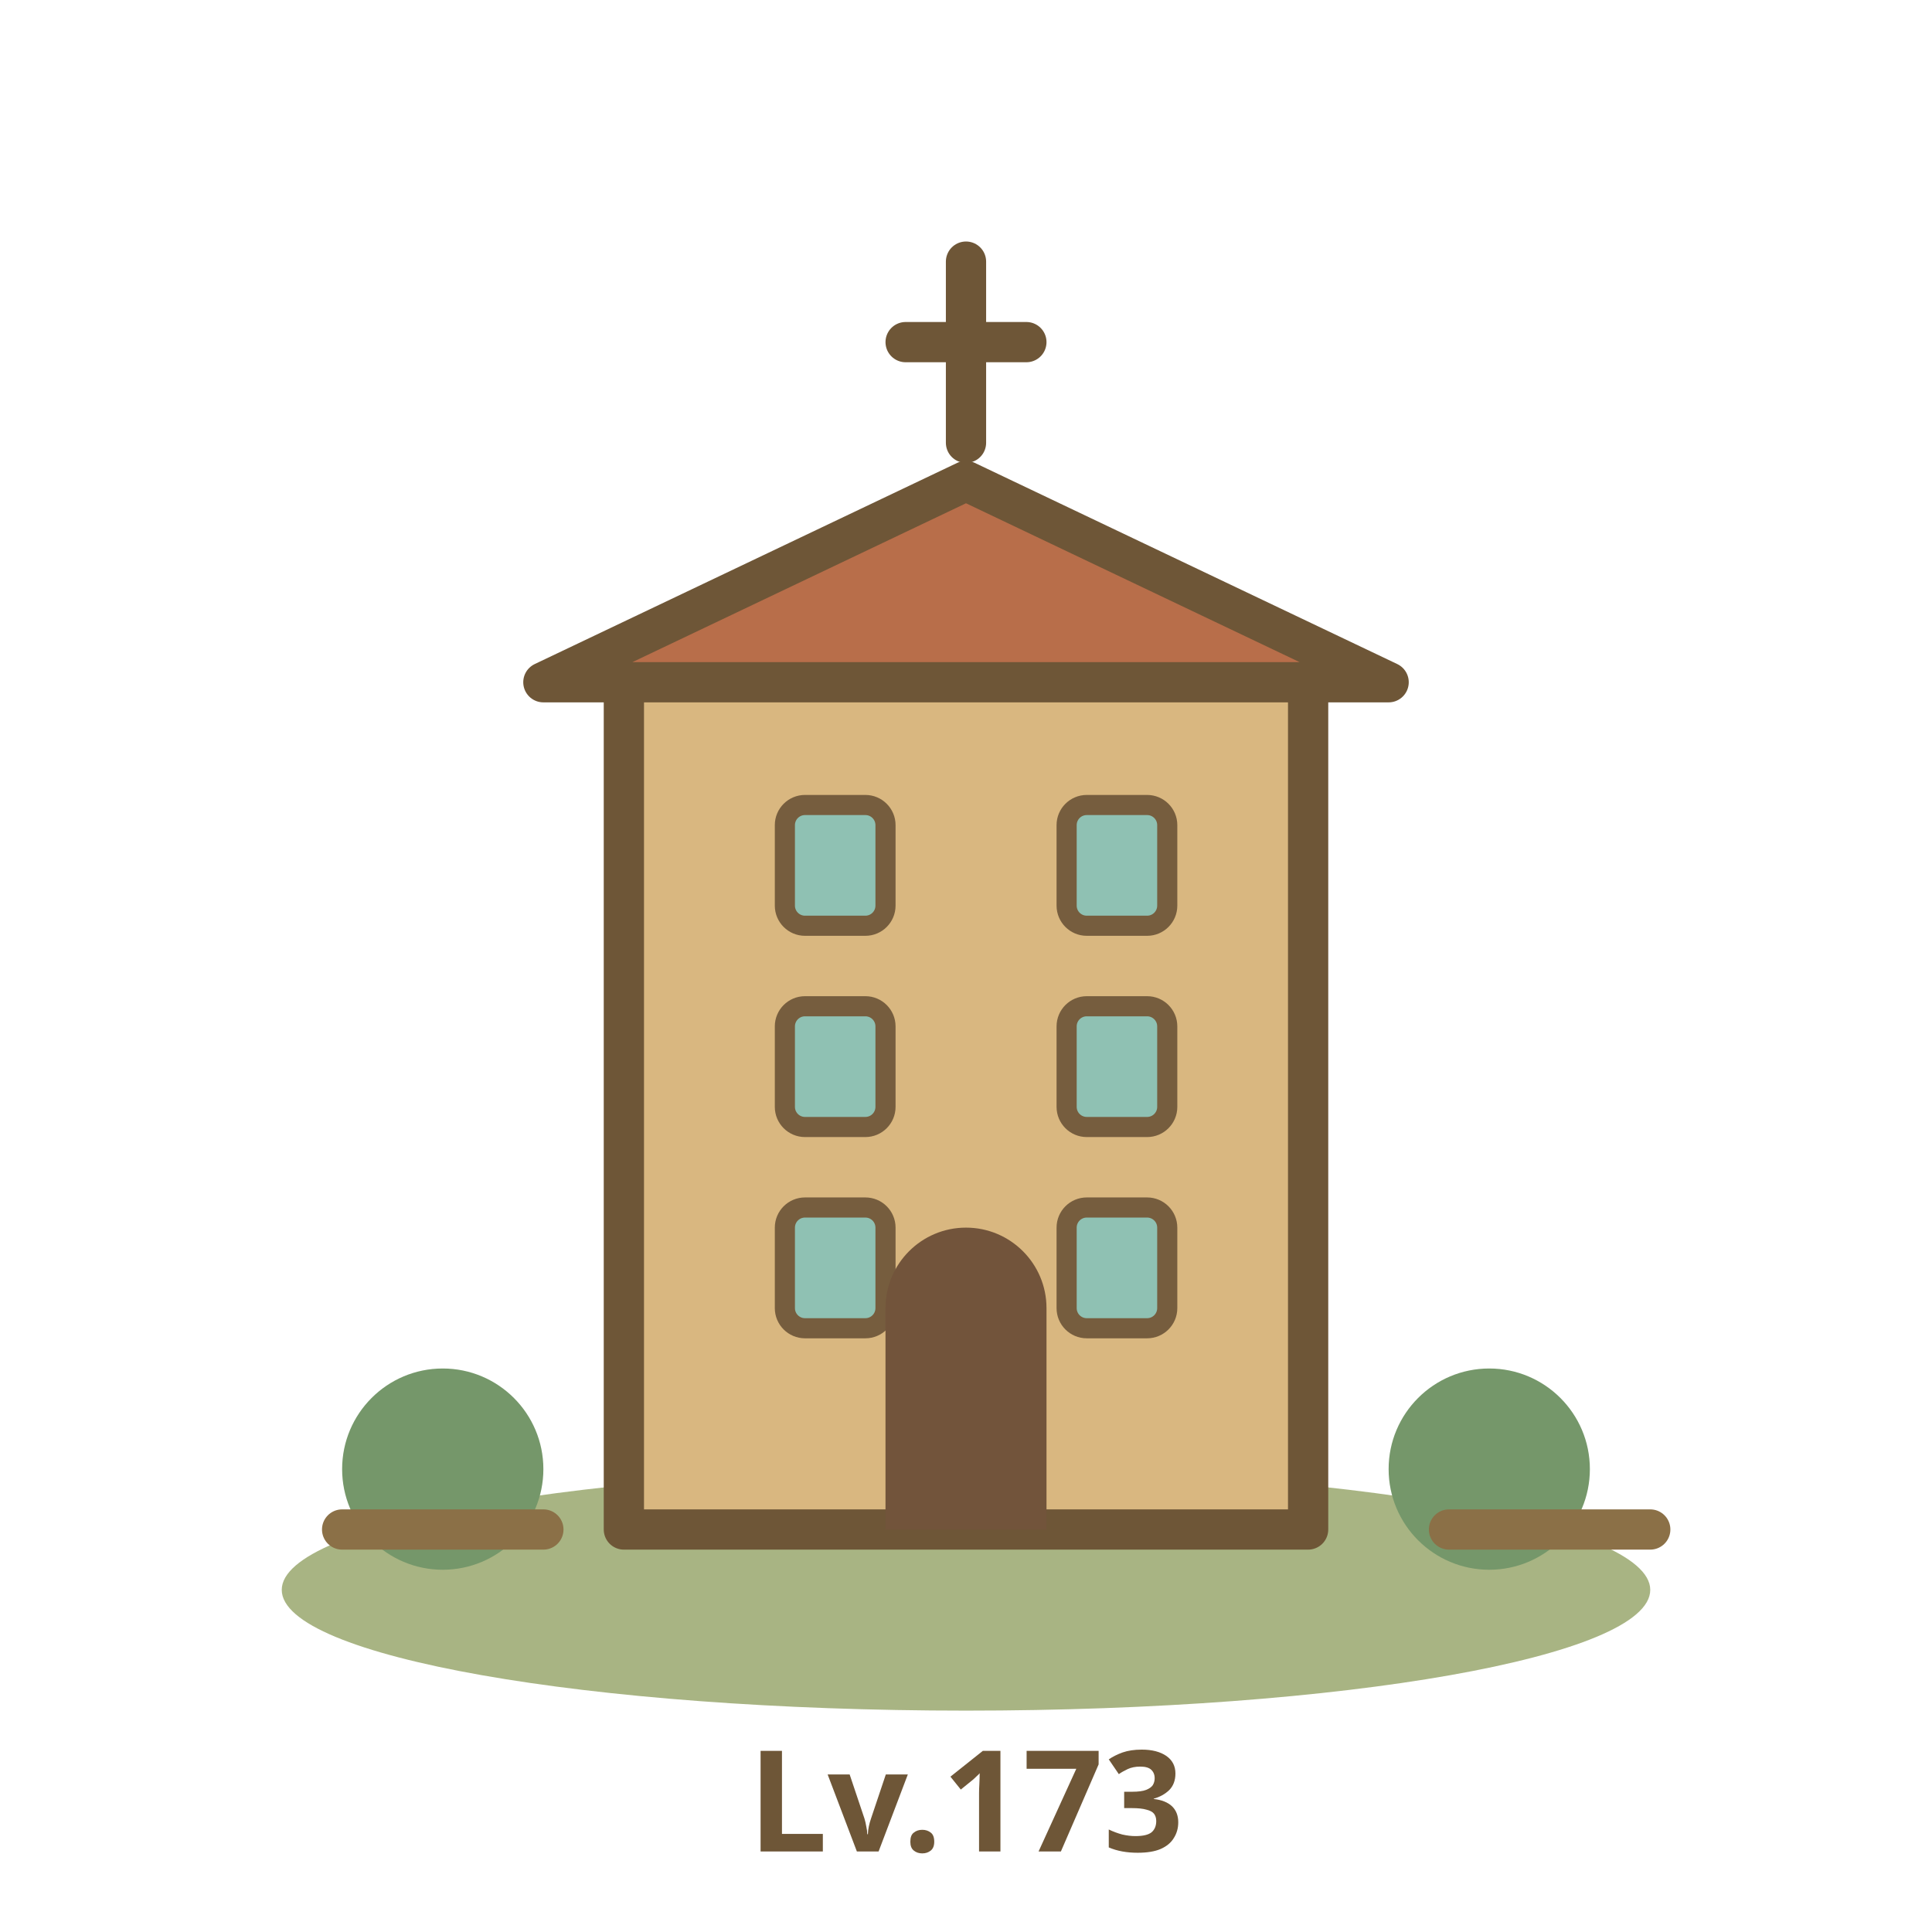
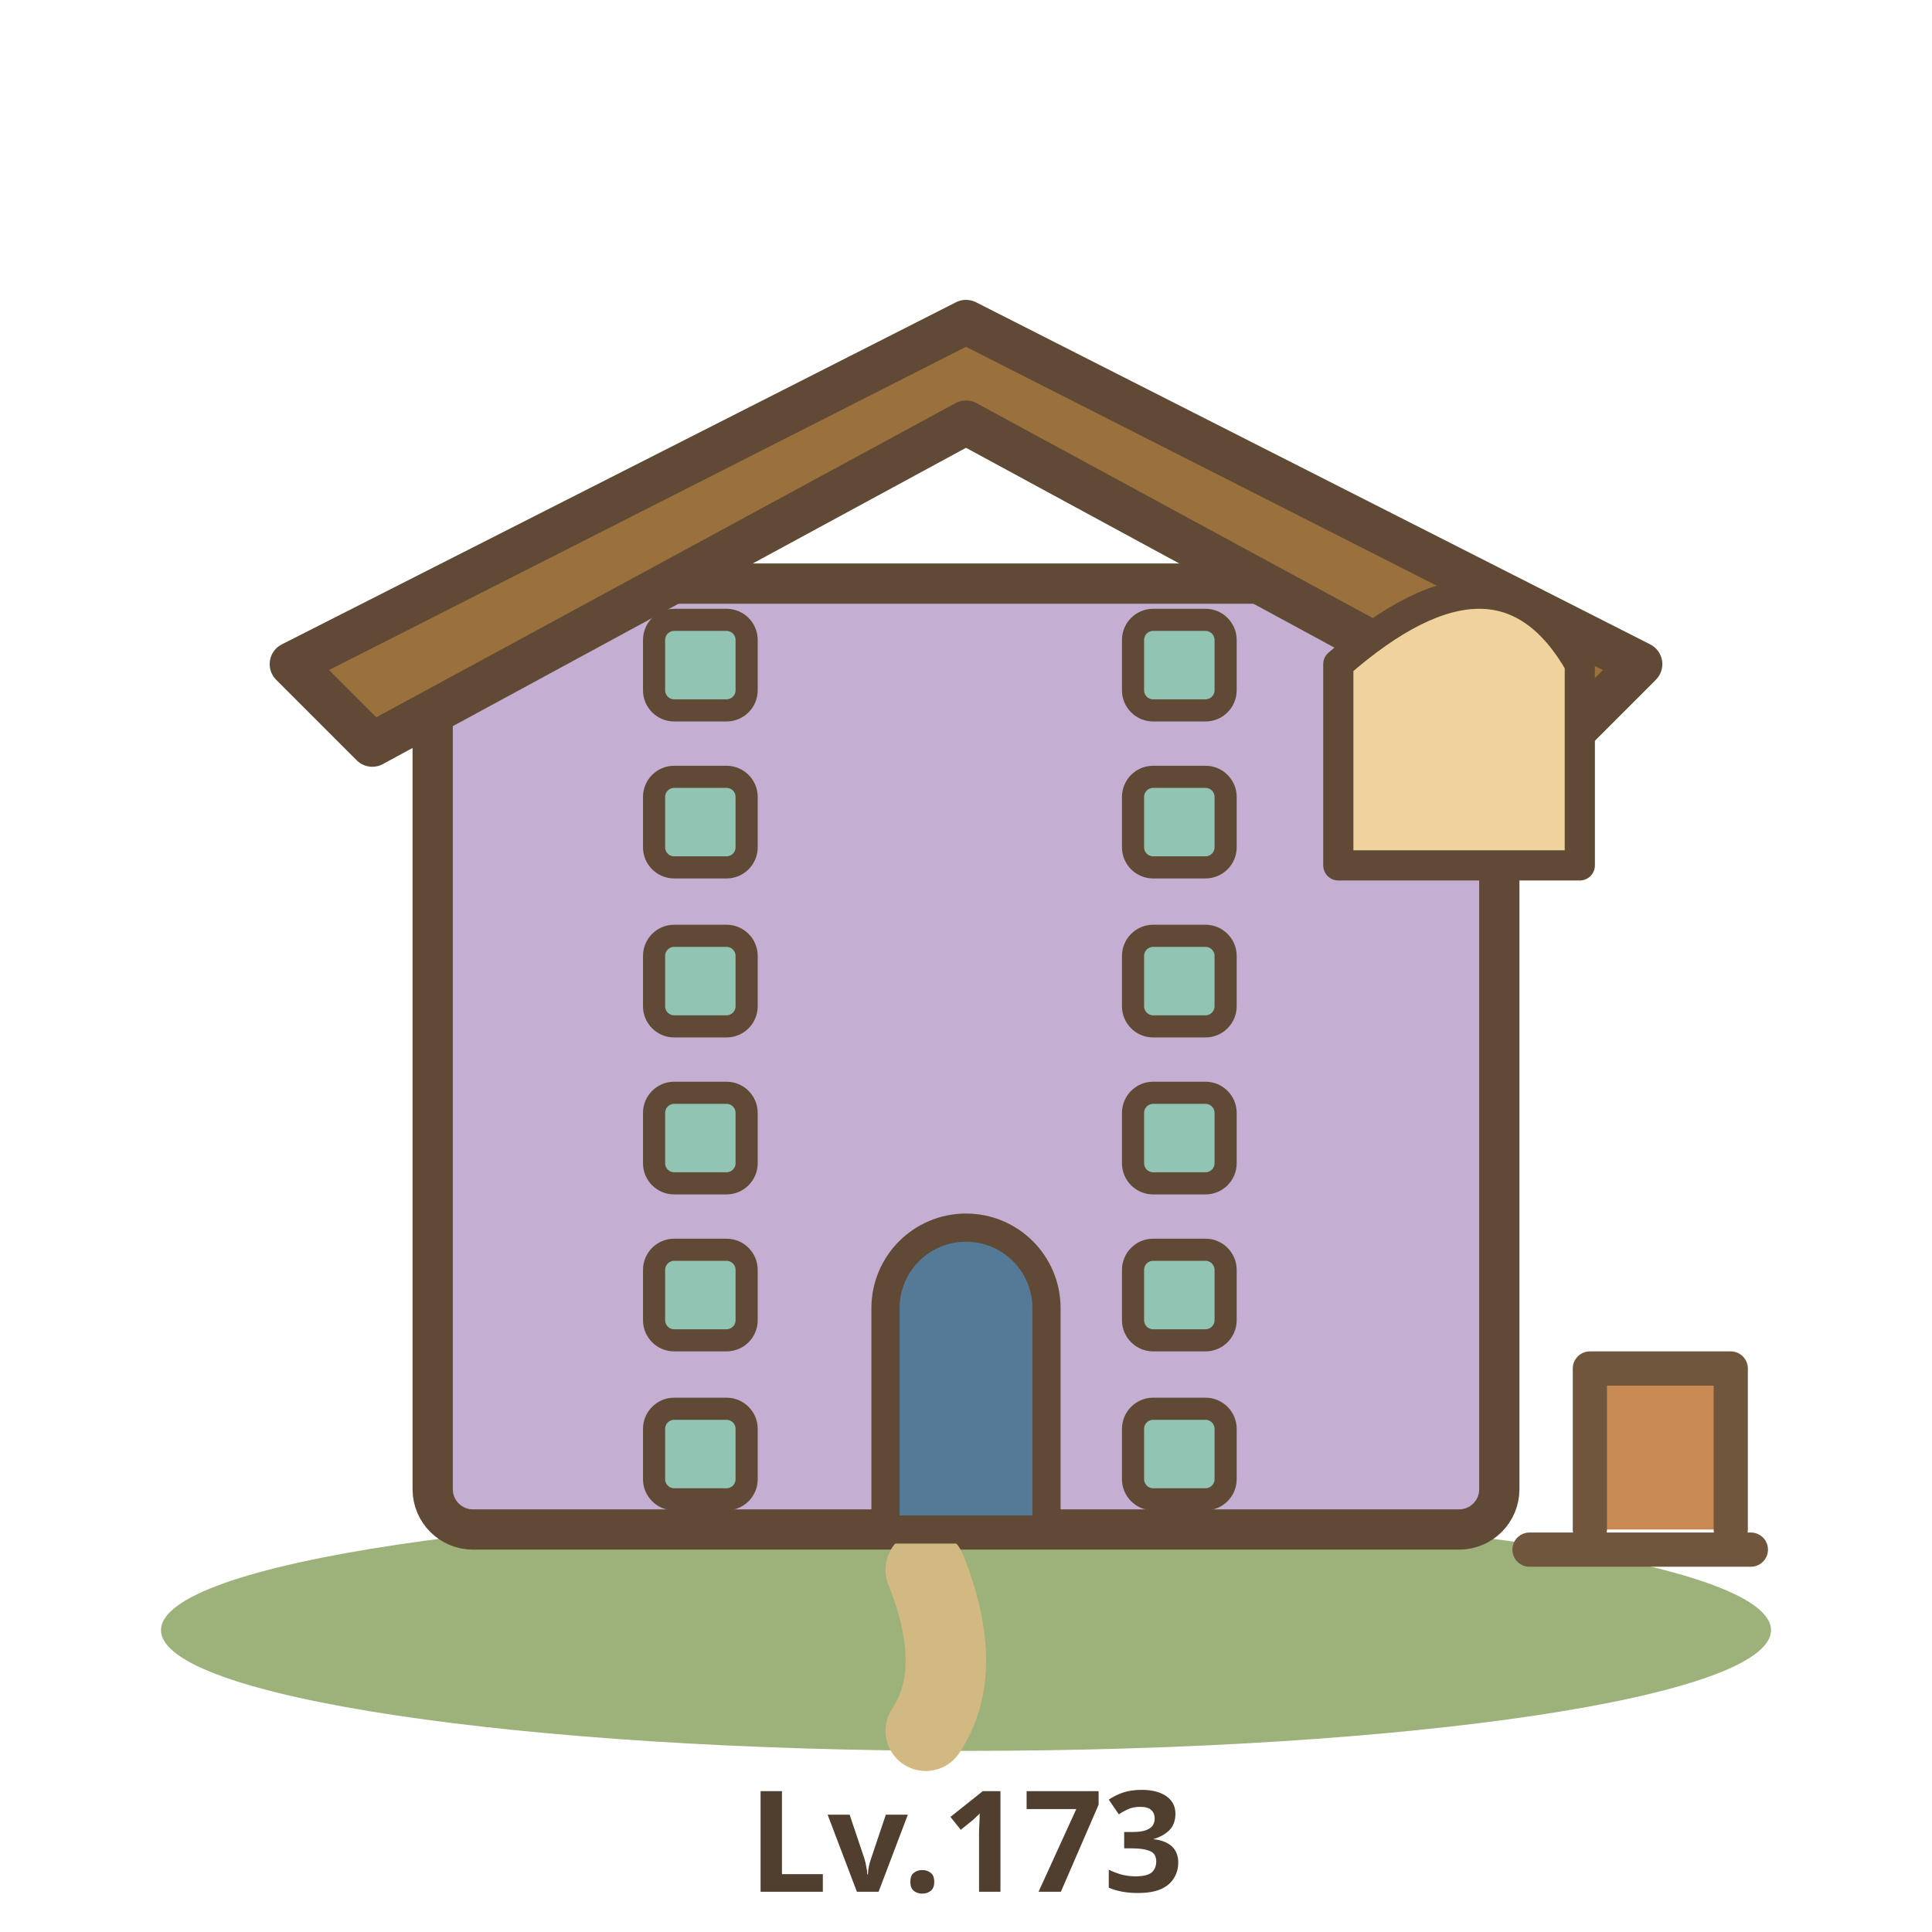
<svg xmlns="http://www.w3.org/2000/svg" width="96" height="96" viewBox="0 0 96 96">
  <g stroke-linecap="round" stroke-linejoin="round">
-     <ellipse cx="48" cy="79" rx="34" ry="6" fill="#A8B483" />
-     <path d="M31 32.9h34v43.1h-34Z" fill="#D9B780" stroke="#6E5637" stroke-width="2" />
-     <path d="M27 33.9 48 23.9 69 33.9Z" fill="#B86E4A" stroke="#6E5637" stroke-width="2" stroke-linejoin="round" />
-     <rect x="39" y="40" width="5" height="6" rx="1" fill="#8FC1B3" stroke="#765D3E" stroke-width="1" />
-     <rect x="53" y="40" width="5" height="6" rx="1" fill="#8FC1B3" stroke="#765D3E" stroke-width="1" />
-     <rect x="39" y="50" width="5" height="6" rx="1" fill="#8FC1B3" stroke="#765D3E" stroke-width="1" />
-     <rect x="53" y="50" width="5" height="6" rx="1" fill="#8FC1B3" stroke="#765D3E" stroke-width="1" />
-     <rect x="39" y="60" width="5" height="6" rx="1" fill="#8FC1B3" stroke="#765D3E" stroke-width="1" />
-     <rect x="53" y="60" width="5" height="6" rx="1" fill="#8FC1B3" stroke="#765D3E" stroke-width="1" />
-     <path d="M44 76V65a4 4 0 0 1 8 0v11" fill="#72543B" />
-     <circle cx="22" cy="73" r="5" fill="#75976A" />
-     <circle cx="74" cy="73" r="5" fill="#75976A" />
-     <path d="M17 76h10m45 0h10" stroke="#8B7047" stroke-width="2" stroke-linecap="round" />
-     <path d="M48 22v-9m-3 4h6" stroke="#6E5637" stroke-width="2" stroke-linecap="round" />
-     <text x="48" y="92" text-anchor="middle" font-family="sans-serif" font-size="7" font-weight="700" fill="#6E5637">Lv.173</text>
+     <ellipse cx="48" cy="81" rx="40" ry="6" fill="#9DB17B" />
+     <rect x="21.5" y="29.0" width="53.0" height="47.0" rx="2" fill="#C4AED2" stroke="#604A35" stroke-width="2" />
+     <path d="M14.5 33.0 L48 16.0 L81.5 33.0 L77.5 37.0 L48 21.0 L18.5 37.0 Z" fill="#9A713D" stroke="#604A35" stroke-width="2.2" />
+     <path d="M76 77h11m-8-1v-8h7v8" fill="#C88A52" stroke="#70563C" stroke-width="1.7" />
+     <path d="M46 78q2 5 0 8" fill="none" stroke="#D1B981" stroke-width="4" />
+     <rect x="32.5" y="30.8" width="4.6" height="4.5" rx="1" fill="#91C4B2" stroke="#604A35" stroke-width="1.1" />
+     <rect x="56.3" y="30.8" width="4.6" height="4.5" rx="1" fill="#91C4B2" stroke="#604A35" stroke-width="1.1" />
+     <rect x="32.5" y="38.6" width="4.6" height="4.5" rx="1" fill="#91C4B2" stroke="#604A35" stroke-width="1.1" />
+     <rect x="56.3" y="38.6" width="4.6" height="4.5" rx="1" fill="#91C4B2" stroke="#604A35" stroke-width="1.1" />
+     <rect x="32.5" y="46.5" width="4.6" height="4.5" rx="1" fill="#91C4B2" stroke="#604A35" stroke-width="1.1" />
+     <rect x="56.3" y="46.5" width="4.6" height="4.5" rx="1" fill="#91C4B2" stroke="#604A35" stroke-width="1.1" />
+     <rect x="32.5" y="54.3" width="4.6" height="4.5" rx="1" fill="#91C4B2" stroke="#604A35" stroke-width="1.1" />
+     <rect x="56.3" y="54.3" width="4.6" height="4.5" rx="1" fill="#91C4B2" stroke="#604A35" stroke-width="1.1" />
+     <rect x="32.5" y="62.1" width="4.6" height="4.5" rx="1" fill="#91C4B2" stroke="#604A35" stroke-width="1.1" />
+     <rect x="56.3" y="62.1" width="4.6" height="4.5" rx="1" fill="#91C4B2" stroke="#604A35" stroke-width="1.1" />
+     <rect x="32.5" y="70.0" width="4.6" height="4.5" rx="1" fill="#91C4B2" stroke="#604A35" stroke-width="1.1" />
+     <rect x="56.3" y="70.0" width="4.6" height="4.5" rx="1" fill="#91C4B2" stroke="#604A35" stroke-width="1.1" />
+     <path d="M44 76v-11.0a4 4 0 0 1 8 0v11.0Z" fill="#557A98" stroke="#604A35" stroke-width="1.4" />
+     <path d="M66.5 33.0q8-7 12 0v10h-12Z" fill="#F0D39C" stroke="#604A35" stroke-width="1.5" />
+     <text x="48" y="94" text-anchor="middle" font-family="sans-serif" font-size="7" font-weight="700" fill="#503E2E">Lv.173</text>
  </g>
</svg>
